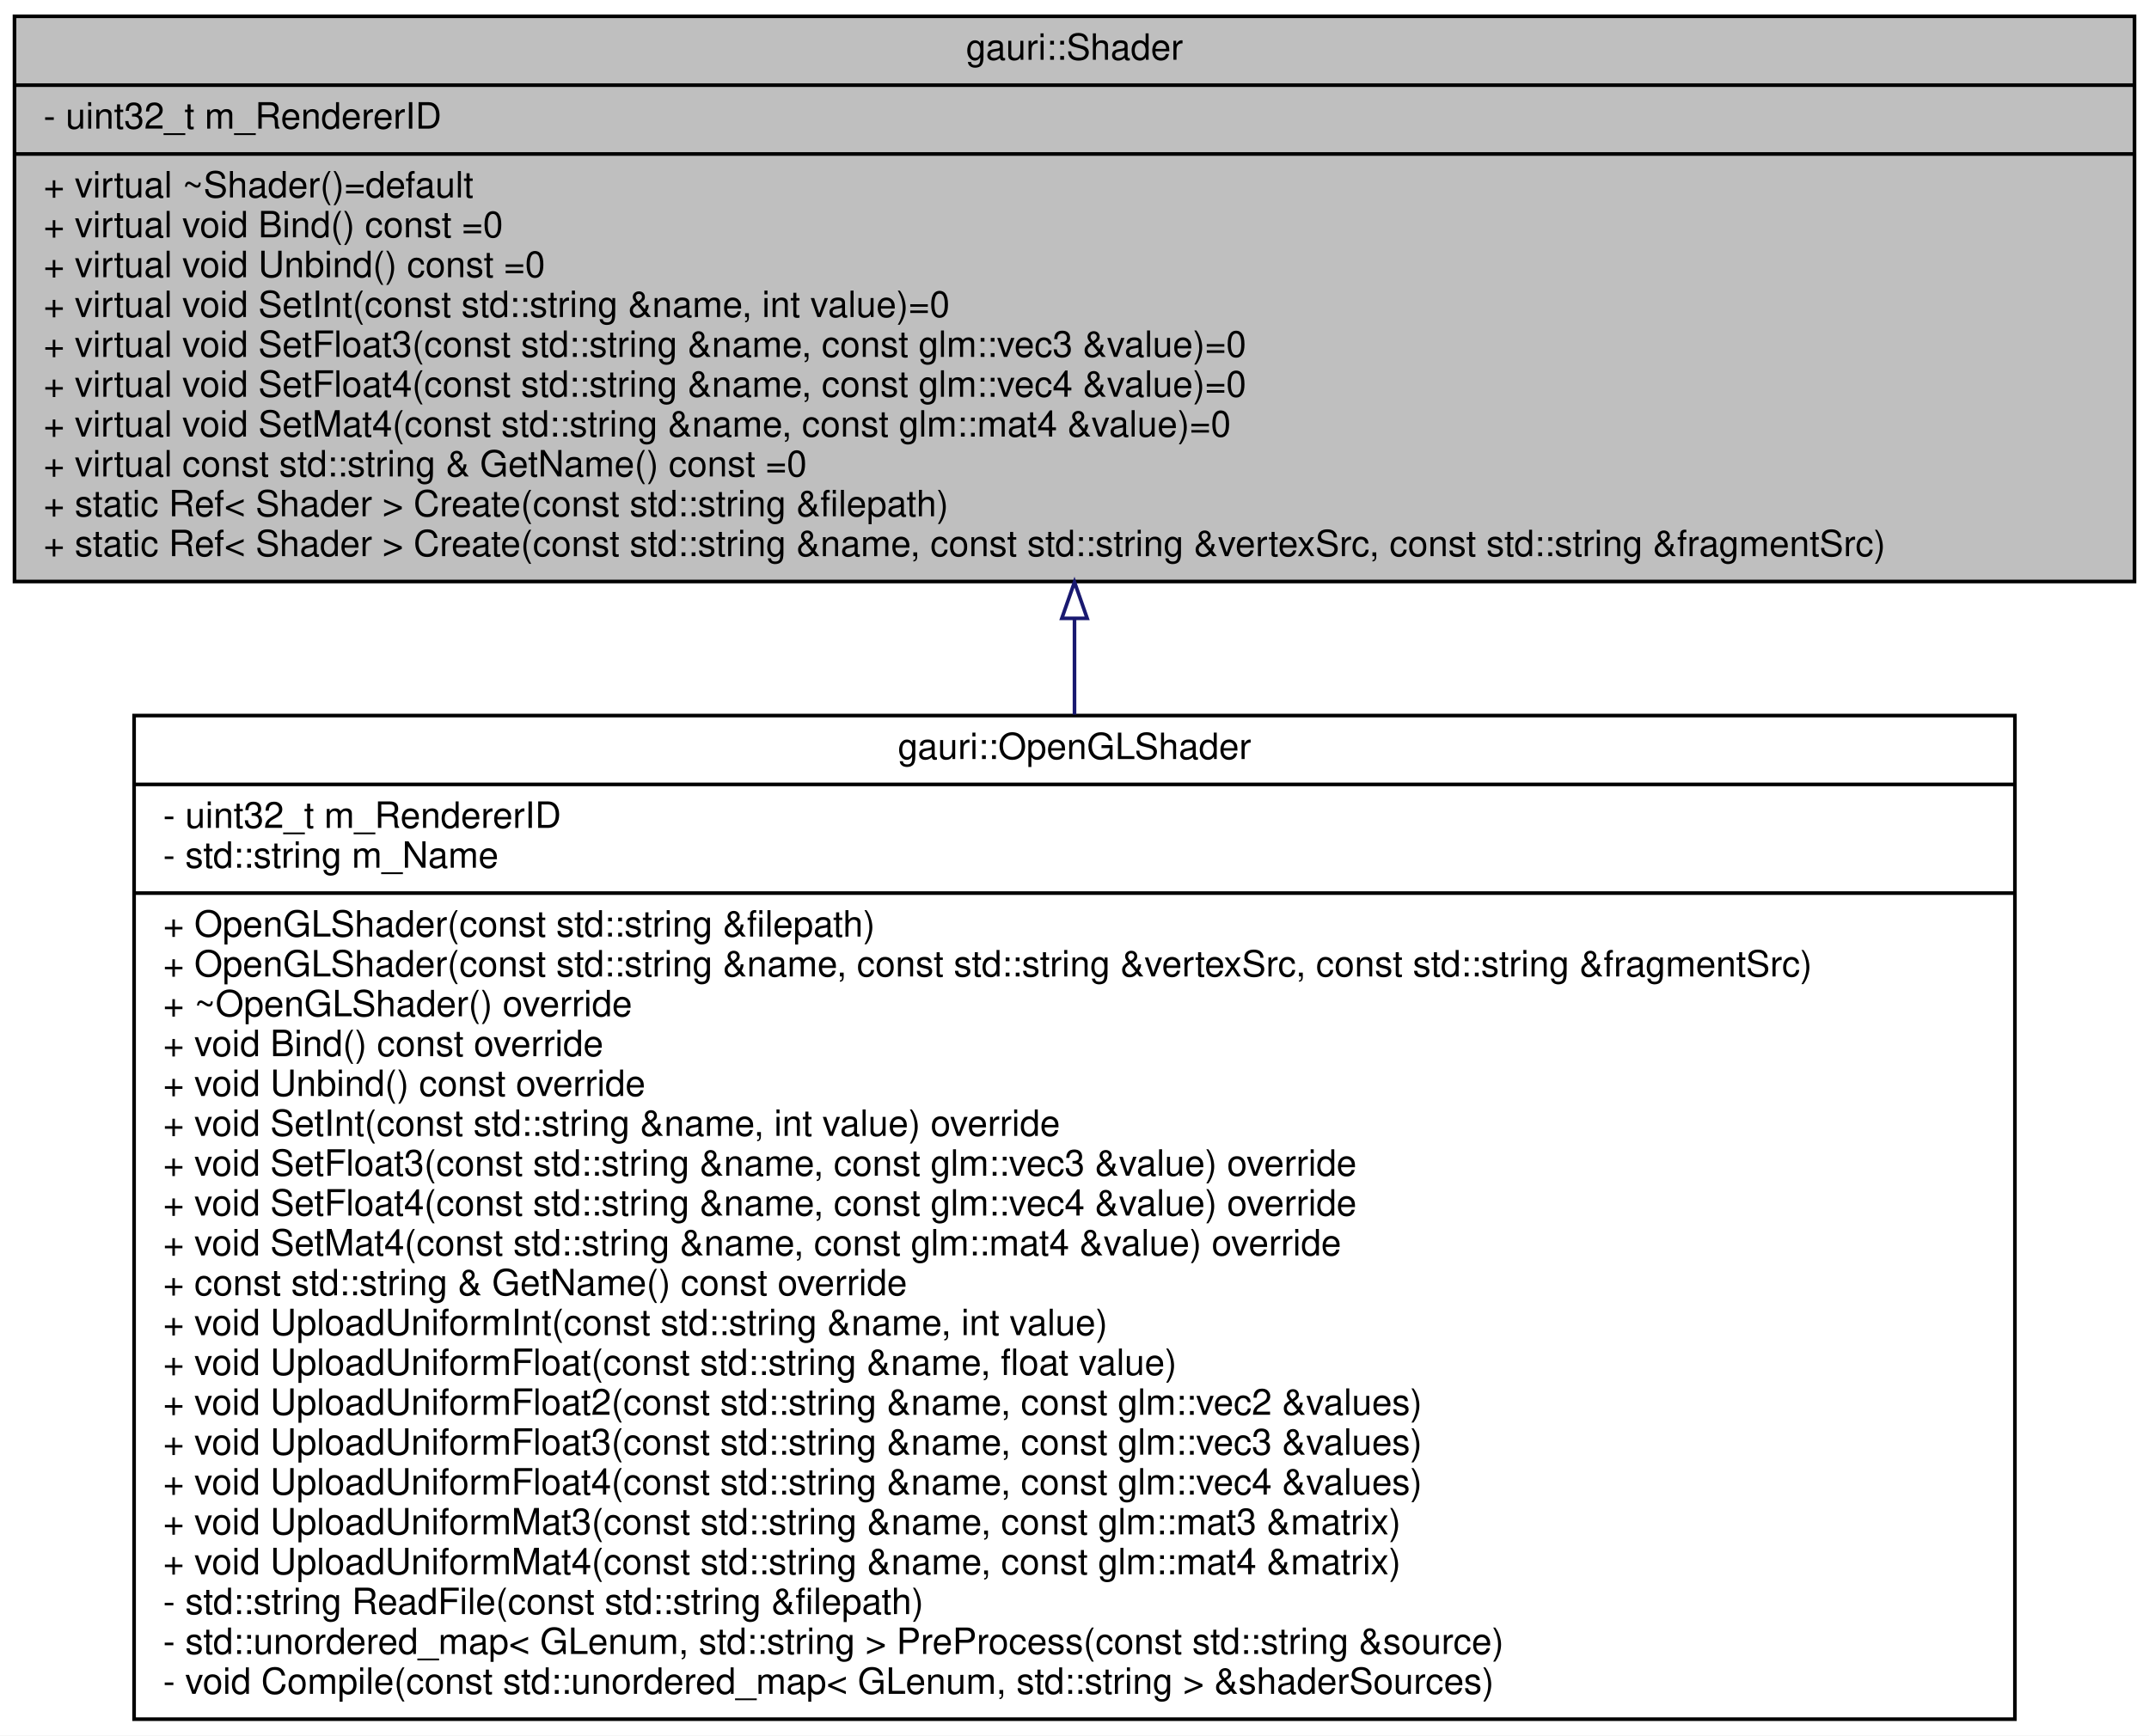
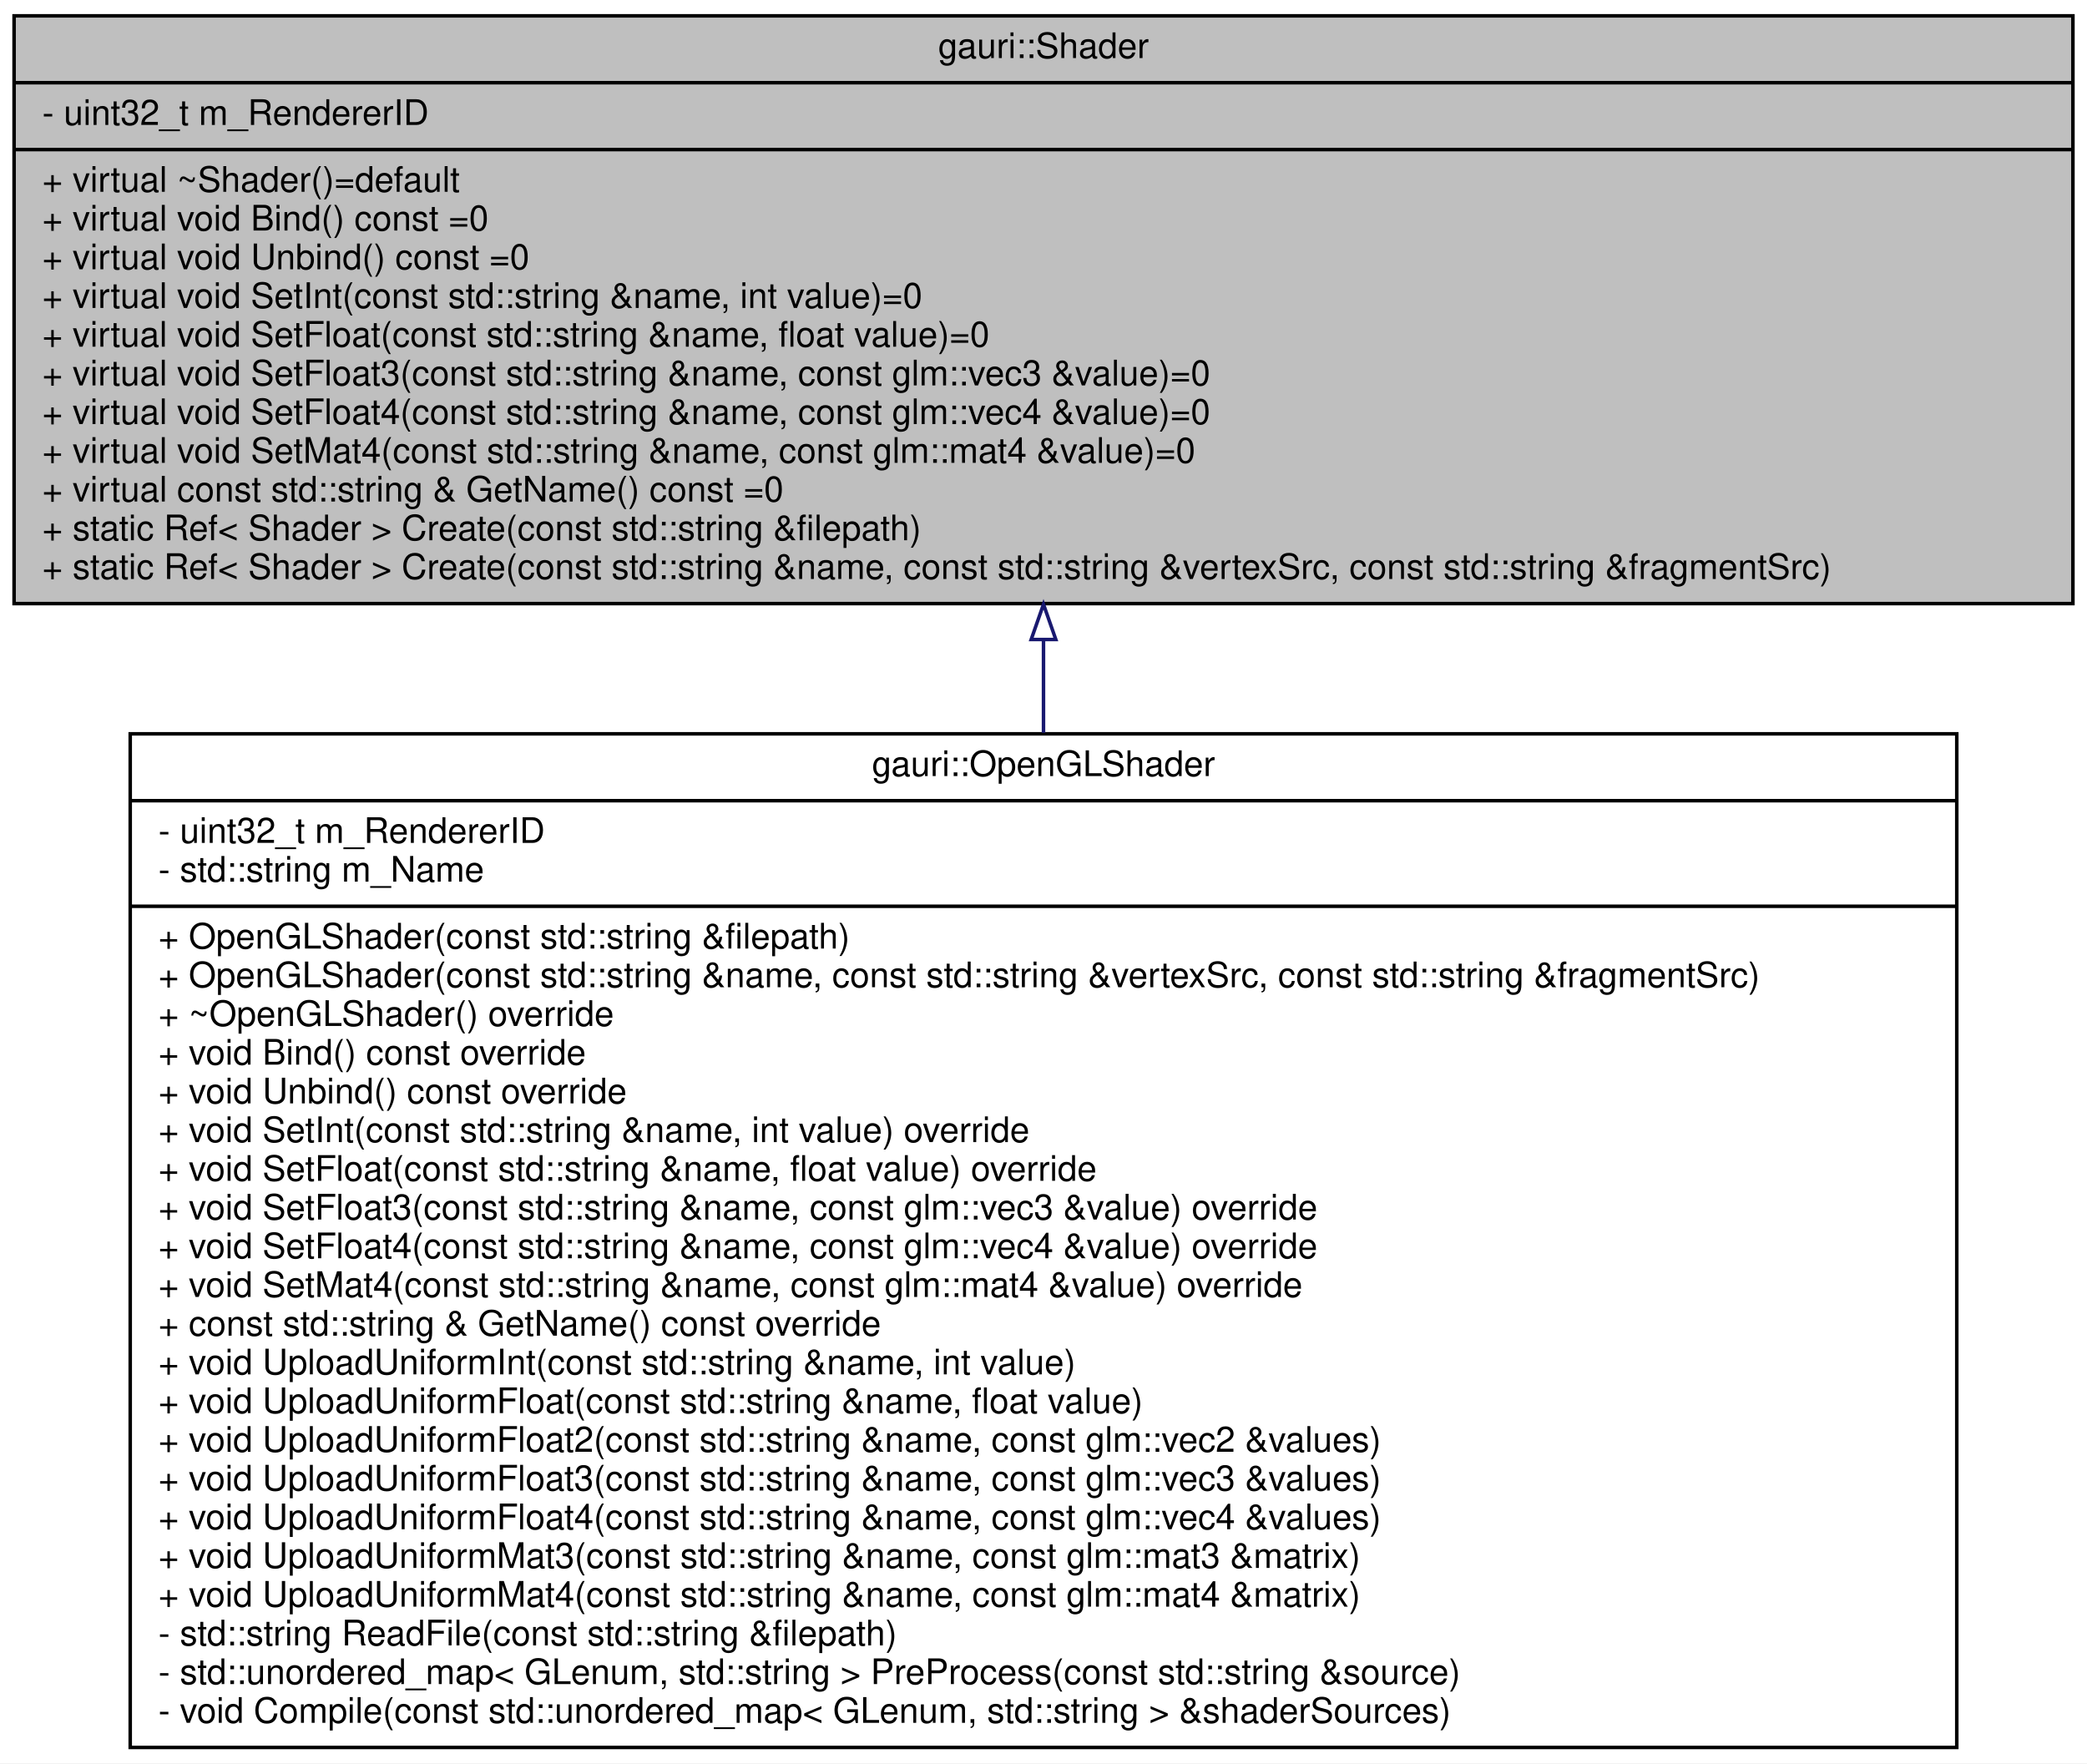
- <svg xmlns="http://www.w3.org/2000/svg" xmlns:xlink="http://www.w3.org/1999/xlink" width="593pt" height="479pt" viewBox="0.00 0.00 593.00 479.00">
-   <g id="graph0" class="graph" transform="scale(1 1) rotate(0) translate(4 475)">
-     <polygon fill="white" stroke="transparent" points="-4,4 -4,-475 589,-475 589,4 -4,4" />
+ <svg xmlns="http://www.w3.org/2000/svg" xmlns:xlink="http://www.w3.org/1999/xlink" width="593pt" height="501pt" viewBox="0.00 0.00 593.00 501.00">
+   <g id="graph0" class="graph" transform="scale(1 1) rotate(0) translate(4 497)">
+     <polygon fill="white" stroke="transparent" points="-4,4 -4,-497 589,-497 589,4 -4,4" />
    <g id="node1" class="node">
      <g id="a_node1">
        <a xlink:title=" ">
-           <polygon fill="#bfbfbf" stroke="black" points="0,-314.5 0,-470.5 585,-470.5 585,-314.5 0,-314.5" />
-           <text text-anchor="middle" x="292.5" y="-458.5" font-family="Helvetica,sans-Serif" font-size="10.00">gauri::Shader</text>
-           <polyline fill="none" stroke="black" points="0,-451.5 585,-451.5 " />
-           <text text-anchor="start" x="8" y="-439.5" font-family="Helvetica,sans-Serif" font-size="10.00">- uint32_t m_RendererID</text>
-           <polyline fill="none" stroke="black" points="0,-432.5 585,-432.5 " />
-           <text text-anchor="start" x="8" y="-420.5" font-family="Helvetica,sans-Serif" font-size="10.00">+ virtual ~Shader()=default</text>
-           <text text-anchor="start" x="8" y="-409.5" font-family="Helvetica,sans-Serif" font-size="10.00">+ virtual void Bind() const =0</text>
-           <text text-anchor="start" x="8" y="-398.5" font-family="Helvetica,sans-Serif" font-size="10.00">+ virtual void Unbind() const =0</text>
-           <text text-anchor="start" x="8" y="-387.5" font-family="Helvetica,sans-Serif" font-size="10.00">+ virtual void SetInt(const std::string &amp;name, int value)=0</text>
-           <text text-anchor="start" x="8" y="-376.5" font-family="Helvetica,sans-Serif" font-size="10.00">+ virtual void SetFloat3(const std::string &amp;name, const glm::vec3 &amp;value)=0</text>
-           <text text-anchor="start" x="8" y="-365.5" font-family="Helvetica,sans-Serif" font-size="10.00">+ virtual void SetFloat4(const std::string &amp;name, const glm::vec4 &amp;value)=0</text>
-           <text text-anchor="start" x="8" y="-354.5" font-family="Helvetica,sans-Serif" font-size="10.00">+ virtual void SetMat4(const std::string &amp;name, const glm::mat4 &amp;value)=0</text>
-           <text text-anchor="start" x="8" y="-343.5" font-family="Helvetica,sans-Serif" font-size="10.00">+ virtual const std::string &amp; GetName() const =0</text>
-           <text text-anchor="start" x="8" y="-332.5" font-family="Helvetica,sans-Serif" font-size="10.00">+ static Ref&lt; Shader &gt; Create(const std::string &amp;filepath)</text>
-           <text text-anchor="start" x="8" y="-321.5" font-family="Helvetica,sans-Serif" font-size="10.00">+ static Ref&lt; Shader &gt; Create(const std::string &amp;name, const std::string &amp;vertexSrc, const std::string &amp;fragmentSrc)</text>
+           <polygon fill="#bfbfbf" stroke="black" points="0,-325.5 0,-492.5 585,-492.5 585,-325.5 0,-325.5" />
+           <text text-anchor="middle" x="292.5" y="-480.5" font-family="Helvetica,sans-Serif" font-size="10.00">gauri::Shader</text>
+           <polyline fill="none" stroke="black" points="0,-473.5 585,-473.5 " />
+           <text text-anchor="start" x="8" y="-461.5" font-family="Helvetica,sans-Serif" font-size="10.00">- uint32_t m_RendererID</text>
+           <polyline fill="none" stroke="black" points="0,-454.5 585,-454.5 " />
+           <text text-anchor="start" x="8" y="-442.5" font-family="Helvetica,sans-Serif" font-size="10.00">+ virtual ~Shader()=default</text>
+           <text text-anchor="start" x="8" y="-431.5" font-family="Helvetica,sans-Serif" font-size="10.00">+ virtual void Bind() const =0</text>
+           <text text-anchor="start" x="8" y="-420.5" font-family="Helvetica,sans-Serif" font-size="10.00">+ virtual void Unbind() const =0</text>
+           <text text-anchor="start" x="8" y="-409.5" font-family="Helvetica,sans-Serif" font-size="10.00">+ virtual void SetInt(const std::string &amp;name, int value)=0</text>
+           <text text-anchor="start" x="8" y="-398.5" font-family="Helvetica,sans-Serif" font-size="10.00">+ virtual void SetFloat(const std::string &amp;name, float value)=0</text>
+           <text text-anchor="start" x="8" y="-387.5" font-family="Helvetica,sans-Serif" font-size="10.00">+ virtual void SetFloat3(const std::string &amp;name, const glm::vec3 &amp;value)=0</text>
+           <text text-anchor="start" x="8" y="-376.5" font-family="Helvetica,sans-Serif" font-size="10.00">+ virtual void SetFloat4(const std::string &amp;name, const glm::vec4 &amp;value)=0</text>
+           <text text-anchor="start" x="8" y="-365.5" font-family="Helvetica,sans-Serif" font-size="10.00">+ virtual void SetMat4(const std::string &amp;name, const glm::mat4 &amp;value)=0</text>
+           <text text-anchor="start" x="8" y="-354.5" font-family="Helvetica,sans-Serif" font-size="10.00">+ virtual const std::string &amp; GetName() const =0</text>
+           <text text-anchor="start" x="8" y="-343.5" font-family="Helvetica,sans-Serif" font-size="10.00">+ static Ref&lt; Shader &gt; Create(const std::string &amp;filepath)</text>
+           <text text-anchor="start" x="8" y="-332.5" font-family="Helvetica,sans-Serif" font-size="10.00">+ static Ref&lt; Shader &gt; Create(const std::string &amp;name, const std::string &amp;vertexSrc, const std::string &amp;fragmentSrc)</text>
        </a>
      </g>
    </g>
    <g id="node2" class="node">
      <g id="a_node2">
        <a xlink:href="classgauri_1_1OpenGLShader.html" target="_top" xlink:title=" ">
-           <polygon fill="white" stroke="black" points="33,-0.5 33,-277.5 552,-277.5 552,-0.5 33,-0.5" />
-           <text text-anchor="middle" x="292.5" y="-265.5" font-family="Helvetica,sans-Serif" font-size="10.00">gauri::OpenGLShader</text>
-           <polyline fill="none" stroke="black" points="33,-258.5 552,-258.5 " />
-           <text text-anchor="start" x="41" y="-246.5" font-family="Helvetica,sans-Serif" font-size="10.00">- uint32_t m_RendererID</text>
-           <text text-anchor="start" x="41" y="-235.5" font-family="Helvetica,sans-Serif" font-size="10.00">- std::string m_Name</text>
-           <polyline fill="none" stroke="black" points="33,-228.5 552,-228.5 " />
-           <text text-anchor="start" x="41" y="-216.5" font-family="Helvetica,sans-Serif" font-size="10.00">+ OpenGLShader(const std::string &amp;filepath)</text>
-           <text text-anchor="start" x="41" y="-205.5" font-family="Helvetica,sans-Serif" font-size="10.00">+ OpenGLShader(const std::string &amp;name, const std::string &amp;vertexSrc, const std::string &amp;fragmentSrc)</text>
-           <text text-anchor="start" x="41" y="-194.5" font-family="Helvetica,sans-Serif" font-size="10.00">+ ~OpenGLShader() override</text>
-           <text text-anchor="start" x="41" y="-183.5" font-family="Helvetica,sans-Serif" font-size="10.00">+ void Bind() const override</text>
-           <text text-anchor="start" x="41" y="-172.5" font-family="Helvetica,sans-Serif" font-size="10.00">+ void Unbind() const override</text>
-           <text text-anchor="start" x="41" y="-161.5" font-family="Helvetica,sans-Serif" font-size="10.00">+ void SetInt(const std::string &amp;name, int value) override</text>
+           <polygon fill="white" stroke="black" points="33,-0.5 33,-288.5 552,-288.5 552,-0.5 33,-0.5" />
+           <text text-anchor="middle" x="292.5" y="-276.5" font-family="Helvetica,sans-Serif" font-size="10.00">gauri::OpenGLShader</text>
+           <polyline fill="none" stroke="black" points="33,-269.5 552,-269.5 " />
+           <text text-anchor="start" x="41" y="-257.5" font-family="Helvetica,sans-Serif" font-size="10.00">- uint32_t m_RendererID</text>
+           <text text-anchor="start" x="41" y="-246.5" font-family="Helvetica,sans-Serif" font-size="10.00">- std::string m_Name</text>
+           <polyline fill="none" stroke="black" points="33,-239.5 552,-239.5 " />
+           <text text-anchor="start" x="41" y="-227.5" font-family="Helvetica,sans-Serif" font-size="10.00">+ OpenGLShader(const std::string &amp;filepath)</text>
+           <text text-anchor="start" x="41" y="-216.5" font-family="Helvetica,sans-Serif" font-size="10.00">+ OpenGLShader(const std::string &amp;name, const std::string &amp;vertexSrc, const std::string &amp;fragmentSrc)</text>
+           <text text-anchor="start" x="41" y="-205.5" font-family="Helvetica,sans-Serif" font-size="10.00">+ ~OpenGLShader() override</text>
+           <text text-anchor="start" x="41" y="-194.5" font-family="Helvetica,sans-Serif" font-size="10.00">+ void Bind() const override</text>
+           <text text-anchor="start" x="41" y="-183.5" font-family="Helvetica,sans-Serif" font-size="10.00">+ void Unbind() const override</text>
+           <text text-anchor="start" x="41" y="-172.5" font-family="Helvetica,sans-Serif" font-size="10.00">+ void SetInt(const std::string &amp;name, int value) override</text>
+           <text text-anchor="start" x="41" y="-161.5" font-family="Helvetica,sans-Serif" font-size="10.00">+ void SetFloat(const std::string &amp;name, float value) override</text>
          <text text-anchor="start" x="41" y="-150.5" font-family="Helvetica,sans-Serif" font-size="10.00">+ void SetFloat3(const std::string &amp;name, const glm::vec3 &amp;value) override</text>
          <text text-anchor="start" x="41" y="-139.5" font-family="Helvetica,sans-Serif" font-size="10.00">+ void SetFloat4(const std::string &amp;name, const glm::vec4 &amp;value) override</text>
          <text text-anchor="start" x="41" y="-128.5" font-family="Helvetica,sans-Serif" font-size="10.00">+ void SetMat4(const std::string &amp;name, const glm::mat4 &amp;value) override</text>
          <text text-anchor="start" x="41" y="-117.5" font-family="Helvetica,sans-Serif" font-size="10.00">+ const std::string &amp; GetName() const override</text>
          <text text-anchor="start" x="41" y="-106.5" font-family="Helvetica,sans-Serif" font-size="10.00">+ void UploadUniformInt(const std::string &amp;name, int value)</text>
          <text text-anchor="start" x="41" y="-95.5" font-family="Helvetica,sans-Serif" font-size="10.00">+ void UploadUniformFloat(const std::string &amp;name, float value)</text>
          <text text-anchor="start" x="41" y="-84.5" font-family="Helvetica,sans-Serif" font-size="10.00">+ void UploadUniformFloat2(const std::string &amp;name, const glm::vec2 &amp;values)</text>
          <text text-anchor="start" x="41" y="-73.5" font-family="Helvetica,sans-Serif" font-size="10.00">+ void UploadUniformFloat3(const std::string &amp;name, const glm::vec3 &amp;values)</text>
          <text text-anchor="start" x="41" y="-62.5" font-family="Helvetica,sans-Serif" font-size="10.00">+ void UploadUniformFloat4(const std::string &amp;name, const glm::vec4 &amp;values)</text>
          <text text-anchor="start" x="41" y="-51.5" font-family="Helvetica,sans-Serif" font-size="10.00">+ void UploadUniformMat3(const std::string &amp;name, const glm::mat3 &amp;matrix)</text>
          <text text-anchor="start" x="41" y="-40.5" font-family="Helvetica,sans-Serif" font-size="10.00">+ void UploadUniformMat4(const std::string &amp;name, const glm::mat4 &amp;matrix)</text>
          <text text-anchor="start" x="41" y="-29.5" font-family="Helvetica,sans-Serif" font-size="10.00">- std::string ReadFile(const std::string &amp;filepath)</text>
          <text text-anchor="start" x="41" y="-18.5" font-family="Helvetica,sans-Serif" font-size="10.00">- std::unordered_map&lt; GLenum, std::string &gt; PreProcess(const std::string &amp;source)</text>
          <text text-anchor="start" x="41" y="-7.5" font-family="Helvetica,sans-Serif" font-size="10.00">- void Compile(const std::unordered_map&lt; GLenum, std::string &gt; &amp;shaderSources)</text>
        </a>
      </g>
    </g>
    <g id="edge1" class="edge">
-       <path fill="none" stroke="midnightblue" d="M292.5,-304.32C292.5,-295.67 292.5,-286.76 292.5,-277.76" />
-       <polygon fill="none" stroke="midnightblue" points="289,-304.33 292.5,-314.33 296,-304.33 289,-304.33" />
+       <path fill="none" stroke="midnightblue" d="M292.5,-315.28C292.5,-306.64 292.5,-297.75 292.5,-288.79" />
+       <polygon fill="none" stroke="midnightblue" points="289,-315.3 292.5,-325.3 296,-315.3 289,-315.3" />
    </g>
  </g>
</svg>
